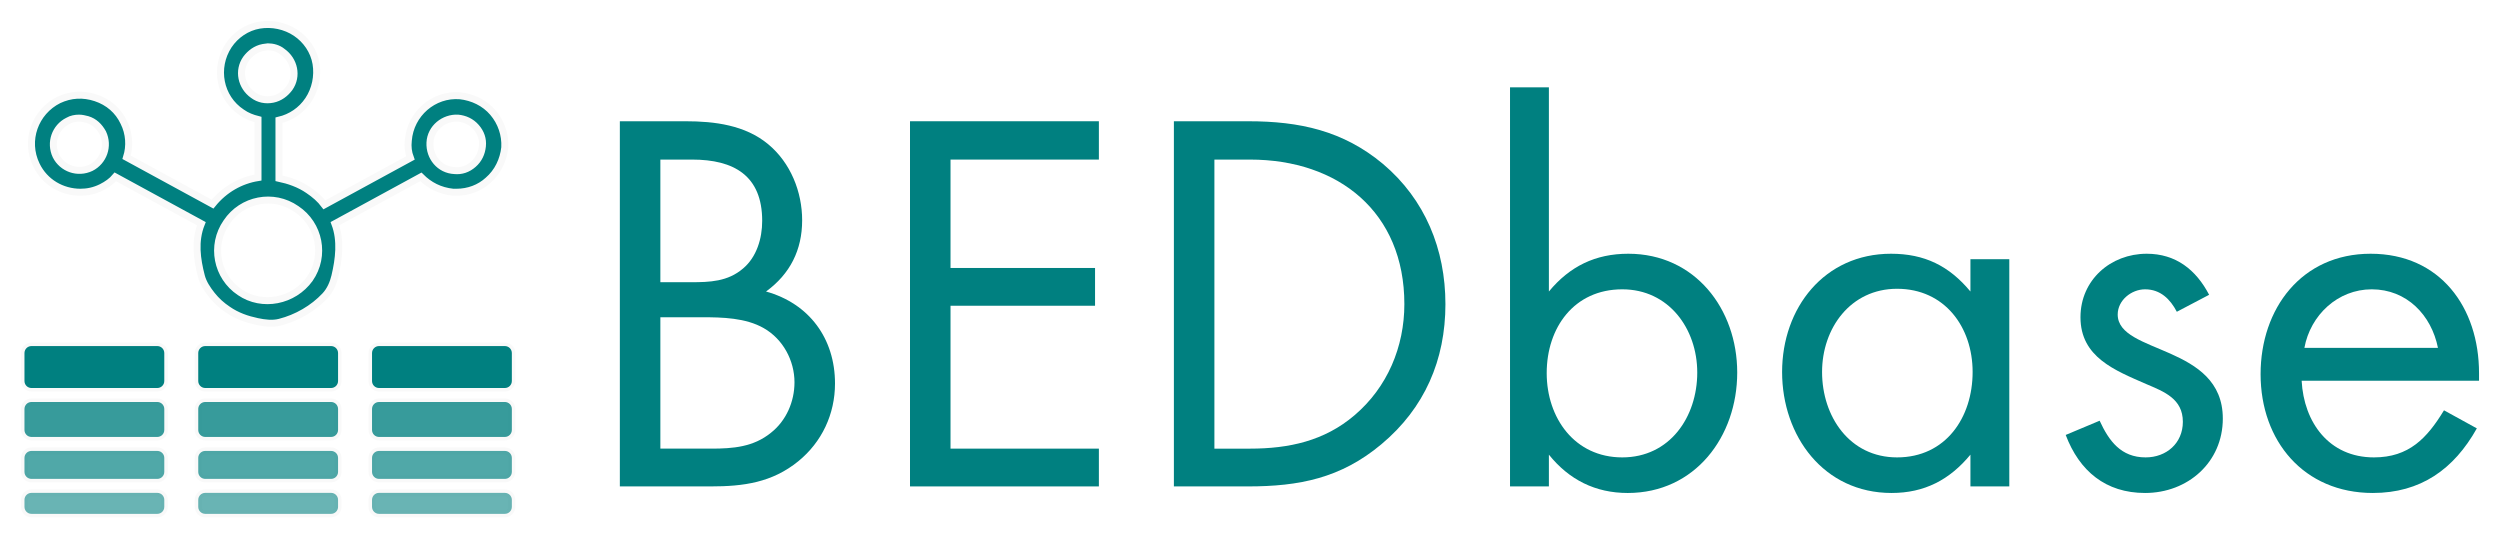
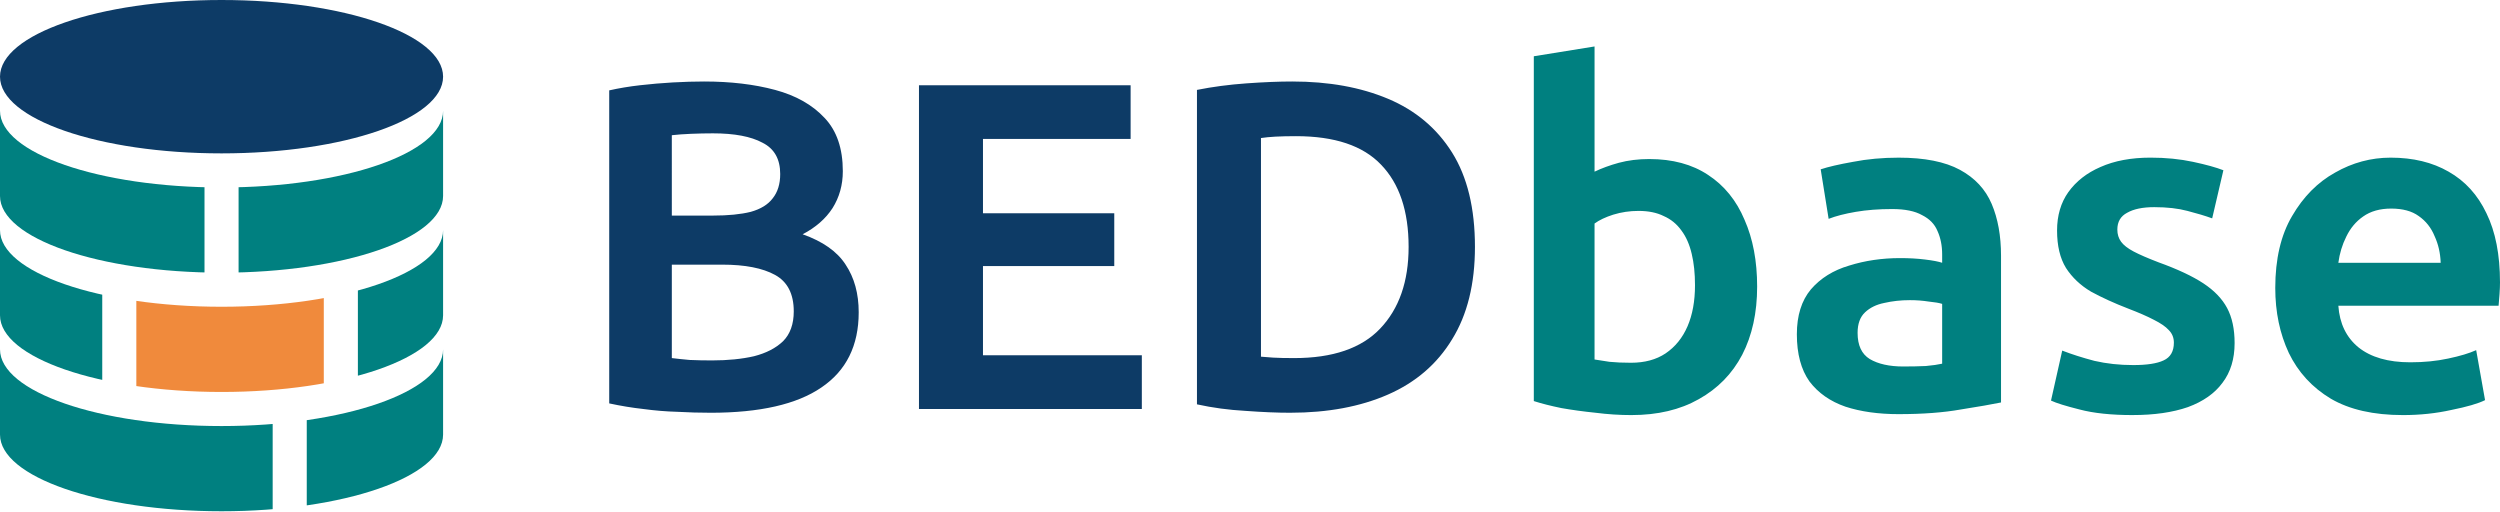
- <svg xmlns="http://www.w3.org/2000/svg" height="77.001" width="357.603" version="1.1" x="0px" y="0px" viewBox="0 0 357.603 77.001" style="fill:#000000" xml:space="preserve" id="svg8">
-   <defs id="defs12" />
-   <style type="text/css" id="style2">
- 	.st0{fill:none;}
- </style>
-   <path d="m 47.904,39.498 c 0.574,-2.433 0.9,-5.1 0,-7.5 l 12.3,-6.7 c 1.2,1.2 2.7,2 4.6,2.2 h 0.5 c 1.7,0 3.3,-0.6 4.5,-1.7 1.4,-1.2 2.2,-2.9 2.4,-4.7 0.1,-1.8 -0.5,-3.6 -1.7,-5 -1.2,-1.4 -2.9,-2.2 -4.7,-2.4 -3.8,-0.3 -7.1,2.6 -7.4,6.4 v 0 c -0.1,0.9 0,1.7 0.3,2.5 l -12.3,6.7 c -0.6,-0.8 -1.4,-1.5 -2.3,-2.1 -1.3,-0.9 -2.8,-1.4 -4.2,-1.7 v -8.3 c 1.7,-0.4 3.2,-1.4 4.2,-2.9 1,-1.5 1.4,-3.4 1.1,-5.2 -0.3,-1.8 -1.4,-3.4 -2.9,-4.4 -1.5,-1 -3.4,-1.4 -5.2,-1.1 -1.8,0.3 -3.4,1.4 -4.4,2.9 -2.1,3.2 -1.3,7.5 1.9,9.6 0.7,0.5 1.5,0.8 2.3,1 v 8.3 c -2.5,0.4 -4.8,1.7 -6.5,3.8 l -12.3,-6.7 c 0.5,-1.6 0.4,-3.4 -0.4,-5 -0.8,-1.7 -2.2,-2.9 -4,-3.5 -1.8,-0.6 -3.6,-0.5 -5.3,0.3 -3.4,1.7 -4.9,5.8 -3.2,9.3 1.2,2.5 3.7,3.9 6.3,3.9 1,0 2,-0.2 3,-0.7 0.8,-0.4 1.5,-0.9 2,-1.5 l 12.3,6.7 c -1,2.5 -0.627,5.08 0,7.5 0.258,0.997 0.861,1.892 1.5,2.7 0.644,0.814 1.4,1.5 2.3,2.1 1.3,0.9 2.722,1.388 4.2,1.7 1.044,0.22 2.166,0.363 3.2,0.1 2.432,-0.618 4.784,-1.968 6.5,-3.8 0.713,-0.762 1.16,-1.784 1.4,-2.8 z m 13.6,-19.1 v 0 c 0.1,-2.1 2,-3.6 4,-3.5 1,0.1 1.9,0.5 2.6,1.3 0.7,0.8 1,1.7 0.9,2.7 -0.1,1 -0.5,1.9 -1.3,2.6 -0.8,0.7 -1.7,1 -2.7,0.9 -2.1,-0.1 -3.6,-1.9 -3.5,-4 z m -48.5,3.6 c -1.9,0.9 -4.1,0.1 -5,-1.7 -0.9,-1.9 -0.1,-4.1 1.7,-5 0.5,-0.3 1.1,-0.4 1.6,-0.4 0.4,0 0.8,0.1 1.2,0.2 1,0.3 1.7,1 2.2,1.9 0.9,1.9 0.1,4.1 -1.7,5 z m 22.2,-15.6 c 0.6,-0.8 1.4,-1.4 2.4,-1.6 0.2,0 0.5,-0.1 0.7,-0.1 0.7,0 1.5,0.2 2.1,0.7 1.7,1.2 2.2,3.5 1,5.2 -0.6,0.8 -1.4,1.4 -2.4,1.6 -1,0.2 -2,0 -2.8,-0.6 -1.7,-1.2 -2.2,-3.5 -1,-5.2 z m -0.9,33.4 c -3.3,-2.2 -4.2,-6.7 -1.9,-10 2.2,-3.3 6.7,-4.2 10,-1.9 3.3,2.2 4.2,6.7 1.9,10 -2.3,3.2 -6.8,4.1 -10,1.9 z" id="path6" style="fill:#008080;stroke:#f9f9f9" />
-   <rect style="color:#000000;clip-rule:nonzero;display:inline;overflow:visible;visibility:visible;opacity:1;isolation:auto;mix-blend-mode:normal;color-interpolation:sRGB;color-interpolation-filters:linearRGB;solid-color:#000000;solid-opacity:1;vector-effect:none;fill:#008080;fill-opacity:0.784;fill-rule:nonzero;stroke:#f9f9f9;stroke-width:1;stroke-linecap:butt;stroke-linejoin:miter;stroke-miterlimit:4;stroke-dasharray:none;stroke-dashoffset:0;stroke-opacity:1;marker:none;paint-order:markers stroke fill;color-rendering:auto;image-rendering:auto;shape-rendering:auto;text-rendering:auto;enable-background:accumulate" id="rect883" width="20" height="5" x="3.5" y="57.501" rx="1" ry="1" />
-   <rect ry="1" rx="1" y="64.501" x="3.5" height="4" width="20" id="rect885" style="color:#000000;clip-rule:nonzero;display:inline;overflow:visible;visibility:visible;opacity:1;isolation:auto;mix-blend-mode:normal;color-interpolation:sRGB;color-interpolation-filters:linearRGB;solid-color:#000000;solid-opacity:1;vector-effect:none;fill:#008080;fill-opacity:0.686;fill-rule:nonzero;stroke:#f9f9f9;stroke-width:1;stroke-linecap:butt;stroke-linejoin:miter;stroke-miterlimit:4;stroke-dasharray:none;stroke-dashoffset:0;stroke-opacity:1;marker:none;paint-order:markers stroke fill;color-rendering:auto;image-rendering:auto;shape-rendering:auto;text-rendering:auto;enable-background:accumulate" />
-   <rect style="color:#000000;clip-rule:nonzero;display:inline;overflow:visible;visibility:visible;opacity:1;isolation:auto;mix-blend-mode:normal;color-interpolation:sRGB;color-interpolation-filters:linearRGB;solid-color:#000000;solid-opacity:1;vector-effect:none;fill:#008080;fill-opacity:0.588;fill-rule:nonzero;stroke:#f9f9f9;stroke-width:1;stroke-linecap:butt;stroke-linejoin:miter;stroke-miterlimit:4;stroke-dasharray:none;stroke-dashoffset:0;stroke-opacity:1;marker:none;paint-order:markers stroke fill;color-rendering:auto;image-rendering:auto;shape-rendering:auto;text-rendering:auto;enable-background:accumulate" id="rect887" width="20" height="3" x="3.5" y="70.501" rx="1" ry="1" />
-   <rect ry="1" rx="1" y="57.501" x="53.215" height="5" width="20" id="rect963" style="color:#000000;clip-rule:nonzero;display:inline;overflow:visible;visibility:visible;opacity:1;isolation:auto;mix-blend-mode:normal;color-interpolation:sRGB;color-interpolation-filters:linearRGB;solid-color:#000000;solid-opacity:1;vector-effect:none;fill:#008080;fill-opacity:0.784;fill-rule:nonzero;stroke:#f9f9f9;stroke-width:1;stroke-linecap:butt;stroke-linejoin:miter;stroke-miterlimit:4;stroke-dasharray:none;stroke-dashoffset:0;stroke-opacity:1;marker:none;paint-order:markers stroke fill;color-rendering:auto;image-rendering:auto;shape-rendering:auto;text-rendering:auto;enable-background:accumulate" />
-   <rect style="color:#000000;clip-rule:nonzero;display:inline;overflow:visible;visibility:visible;opacity:1;isolation:auto;mix-blend-mode:normal;color-interpolation:sRGB;color-interpolation-filters:linearRGB;solid-color:#000000;solid-opacity:1;vector-effect:none;fill:#008080;fill-opacity:0.686;fill-rule:nonzero;stroke:#f9f9f9;stroke-width:1;stroke-linecap:butt;stroke-linejoin:miter;stroke-miterlimit:4;stroke-dasharray:none;stroke-dashoffset:0;stroke-opacity:1;marker:none;paint-order:markers stroke fill;color-rendering:auto;image-rendering:auto;shape-rendering:auto;text-rendering:auto;enable-background:accumulate" id="rect965" width="20" height="4" x="53.215" y="64.501" rx="1" ry="1" />
-   <rect ry="1" rx="1" y="70.501" x="53.215" height="3" width="20" id="rect967" style="color:#000000;clip-rule:nonzero;display:inline;overflow:visible;visibility:visible;opacity:1;isolation:auto;mix-blend-mode:normal;color-interpolation:sRGB;color-interpolation-filters:linearRGB;solid-color:#000000;solid-opacity:1;vector-effect:none;fill:#008080;fill-opacity:0.588;fill-rule:nonzero;stroke:#f9f9f9;stroke-width:1;stroke-linecap:butt;stroke-linejoin:miter;stroke-miterlimit:4;stroke-dasharray:none;stroke-dashoffset:0;stroke-opacity:1;marker:none;paint-order:markers stroke fill;color-rendering:auto;image-rendering:auto;shape-rendering:auto;text-rendering:auto;enable-background:accumulate" />
-   <rect style="color:#000000;clip-rule:nonzero;display:inline;overflow:visible;visibility:visible;opacity:1;isolation:auto;mix-blend-mode:normal;color-interpolation:sRGB;color-interpolation-filters:linearRGB;solid-color:#000000;solid-opacity:1;vector-effect:none;fill:#008080;fill-opacity:0.784;fill-rule:nonzero;stroke:#f9f9f9;stroke-width:1;stroke-linecap:butt;stroke-linejoin:miter;stroke-miterlimit:4;stroke-dasharray:none;stroke-dashoffset:0;stroke-opacity:1;marker:none;paint-order:markers stroke fill;color-rendering:auto;image-rendering:auto;shape-rendering:auto;text-rendering:auto;enable-background:accumulate" id="rect973" width="20" height="5" x="28.357" y="57.501" rx="1" ry="1" />
-   <rect ry="1" rx="1" y="64.501" x="28.357" height="4" width="20" id="rect975" style="color:#000000;clip-rule:nonzero;display:inline;overflow:visible;visibility:visible;opacity:1;isolation:auto;mix-blend-mode:normal;color-interpolation:sRGB;color-interpolation-filters:linearRGB;solid-color:#000000;solid-opacity:1;vector-effect:none;fill:#008080;fill-opacity:0.686;fill-rule:nonzero;stroke:#f9f9f9;stroke-width:1;stroke-linecap:butt;stroke-linejoin:miter;stroke-miterlimit:4;stroke-dasharray:none;stroke-dashoffset:0;stroke-opacity:1;marker:none;paint-order:markers stroke fill;color-rendering:auto;image-rendering:auto;shape-rendering:auto;text-rendering:auto;enable-background:accumulate" />
-   <rect style="color:#000000;clip-rule:nonzero;display:inline;overflow:visible;visibility:visible;opacity:1;isolation:auto;mix-blend-mode:normal;color-interpolation:sRGB;color-interpolation-filters:linearRGB;solid-color:#000000;solid-opacity:1;vector-effect:none;fill:#008080;fill-opacity:0.588;fill-rule:nonzero;stroke:#f9f9f9;stroke-width:1;stroke-linecap:butt;stroke-linejoin:miter;stroke-miterlimit:4;stroke-dasharray:none;stroke-dashoffset:0;stroke-opacity:1;marker:none;paint-order:markers stroke fill;color-rendering:auto;image-rendering:auto;shape-rendering:auto;text-rendering:auto;enable-background:accumulate" id="rect977" width="20" height="3" x="28.357" y="70.501" rx="1" ry="1" />
-   <rect ry="1" rx="1" y="49.501" x="3.5" height="6" width="20" id="rect995" style="color:#000000;clip-rule:nonzero;display:inline;overflow:visible;visibility:visible;opacity:1;isolation:auto;mix-blend-mode:normal;color-interpolation:sRGB;color-interpolation-filters:linearRGB;solid-color:#000000;solid-opacity:1;vector-effect:none;fill:#008080;fill-opacity:1;fill-rule:nonzero;stroke:#f9f9f9;stroke-width:1;stroke-linecap:butt;stroke-linejoin:miter;stroke-miterlimit:4;stroke-dasharray:none;stroke-dashoffset:0;stroke-opacity:1;marker:none;paint-order:markers stroke fill;color-rendering:auto;image-rendering:auto;shape-rendering:auto;text-rendering:auto;enable-background:accumulate" />
-   <rect style="color:#000000;clip-rule:nonzero;display:inline;overflow:visible;visibility:visible;opacity:1;isolation:auto;mix-blend-mode:normal;color-interpolation:sRGB;color-interpolation-filters:linearRGB;solid-color:#000000;solid-opacity:1;vector-effect:none;fill:#008080;fill-opacity:1;fill-rule:nonzero;stroke:#f9f9f9;stroke-width:1;stroke-linecap:butt;stroke-linejoin:miter;stroke-miterlimit:4;stroke-dasharray:none;stroke-dashoffset:0;stroke-opacity:1;marker:none;paint-order:markers stroke fill;color-rendering:auto;image-rendering:auto;shape-rendering:auto;text-rendering:auto;enable-background:accumulate" id="rect997" width="20" height="6" x="53.215" y="49.501" rx="1" ry="1" />
-   <rect ry="1" rx="1" y="49.501" x="28.357" height="6" width="20" id="rect999" style="color:#000000;clip-rule:nonzero;display:inline;overflow:visible;visibility:visible;opacity:1;isolation:auto;mix-blend-mode:normal;color-interpolation:sRGB;color-interpolation-filters:linearRGB;solid-color:#000000;solid-opacity:1;vector-effect:none;fill:#008080;fill-opacity:1;fill-rule:nonzero;stroke:#f9f9f9;stroke-width:1;stroke-linecap:butt;stroke-linejoin:miter;stroke-miterlimit:4;stroke-dasharray:none;stroke-dashoffset:0;stroke-opacity:1;marker:none;paint-order:markers stroke fill;color-rendering:auto;image-rendering:auto;shape-rendering:auto;text-rendering:auto;enable-background:accumulate" />
-   <g aria-label="BEDbase" style="font-style:normal;font-variant:normal;font-weight:normal;font-stretch:normal;font-size:78.31px;line-height:1.25;font-family:sans-serif;-inkscape-font-specification:'sans-serif, Normal';font-variant-ligatures:normal;font-variant-position:normal;font-variant-caps:normal;font-variant-numeric:normal;font-variant-alternates:normal;font-feature-settings:normal;text-indent:0;text-align:start;text-decoration:none;text-decoration-line:none;text-decoration-style:solid;text-decoration-color:#000000;letter-spacing:0px;word-spacing:0px;text-transform:none;writing-mode:lr-tb;direction:ltr;text-orientation:mixed;dominant-baseline:auto;baseline-shift:baseline;text-anchor:start;white-space:normal;shape-padding:0;opacity:1;vector-effect:none;fill:#008080;fill-opacity:1;stroke:none;stroke-width:7.342;stroke-linecap:butt;stroke-linejoin:miter;stroke-miterlimit:4;stroke-dasharray:none;stroke-dashoffset:0;stroke-opacity:1" id="text835">
-     <path d="m 119.44,54.854 c 0,-6.421 -3.681,-11.433 -9.867,-13.156 3.446,-2.506 5.168,-5.952 5.168,-10.18 0,-4.072 -1.645,-8.223 -4.855,-10.885 -3.289,-2.741 -7.674,-3.289 -11.825,-3.289 h -9.397 v 52.233 h 12.999 c 4.699,0 8.771,-0.548 12.53,-3.602 3.367,-2.741 5.247,-6.735 5.247,-11.12 z M 109.024,31.597 c 0,2.506 -0.783,5.168 -2.741,6.813 -2.193,1.879 -4.777,1.958 -7.439,1.958 H 94.459 V 22.826 h 4.542 c 5.952,0 10.024,2.271 10.024,8.771 z m 4.62,23.101 c 0,2.741 -1.175,5.482 -3.367,7.204 -2.506,2.036 -5.403,2.271 -8.536,2.271 H 94.459 V 45.379 h 5.952 c 2.897,0 6.265,0.078 8.849,1.566 2.741,1.566 4.385,4.62 4.385,7.753 z" style="font-style:normal;font-variant:normal;font-weight:bold;font-stretch:normal;font-family:'FuturaEF Book';-inkscape-font-specification:'FuturaEF Book,  Bold';fill:#008080;fill-opacity:1;stroke-width:7.342" id="path841" />
-     <path d="M 157.185,69.577 V 64.173 H 135.963 v -20.439 h 20.674 V 38.331 H 135.963 V 22.826 h 21.222 v -5.482 h -27.017 v 52.233 z" style="font-style:normal;font-variant:normal;font-weight:bold;font-stretch:normal;font-family:'FuturaEF Book';-inkscape-font-specification:'FuturaEF Book,  Bold';fill:#008080;fill-opacity:1;stroke-width:7.342" id="path843" />
-     <path d="m 206.755,43.5 c 0,-7.831 -2.897,-14.957 -8.927,-20.047 -5.717,-4.777 -11.981,-6.108 -19.264,-6.108 h -10.65 v 52.233 h 10.572 c 7.361,0 13.313,-1.175 19.108,-6.03 6.186,-5.168 9.162,-12.06 9.162,-20.047 z m -5.873,0 c 0,6.108 -2.428,11.903 -7.126,15.897 -4.307,3.681 -9.397,4.777 -14.957,4.777 h -5.09 V 22.826 h 5.09 c 12.686,0 22.083,7.518 22.083,20.674 z" style="font-style:normal;font-variant:normal;font-weight:bold;font-stretch:normal;font-family:'FuturaEF Book';-inkscape-font-specification:'FuturaEF Book,  Bold';fill:#008080;fill-opacity:1;stroke-width:7.342" id="path845" />
-     <path d="m 248.494,53.288 c 0,-9.084 -6.03,-16.993 -15.584,-16.993 -4.699,0 -8.379,1.801 -11.355,5.403 V 12.489 h -5.56 v 57.088 h 5.56 v -4.542 c 2.897,3.602 6.656,5.482 11.277,5.482 9.632,0 15.662,-8.066 15.662,-17.228 z m -5.717,0 c 0,6.343 -3.915,12.138 -10.728,12.138 -6.813,0 -10.807,-5.638 -10.807,-12.06 0,-6.5 3.915,-11.981 10.807,-11.981 6.656,0 10.728,5.638 10.728,11.903 z" style="font-style:normal;font-variant:normal;font-weight:bold;font-stretch:normal;font-family:'FuturaEF Book';-inkscape-font-specification:'FuturaEF Book,  Bold';fill:#008080;fill-opacity:1;stroke-width:7.342" id="path847" />
-     <path d="M 287.413,69.577 V 37.078 h -5.56 v 4.62 c -3.054,-3.681 -6.578,-5.403 -11.355,-5.403 -9.554,0 -15.584,7.753 -15.584,16.915 0,9.162 5.952,17.306 15.662,17.306 4.699,0 8.301,-1.879 11.277,-5.482 v 4.542 z m -5.247,-16.367 c 0,6.5 -3.837,12.216 -10.807,12.216 -6.813,0 -10.728,-5.873 -10.728,-12.216 0,-6.265 4.072,-11.903 10.728,-11.903 6.813,0 10.807,5.482 10.807,11.903 z" style="font-style:normal;font-variant:normal;font-weight:bold;font-stretch:normal;font-family:'FuturaEF Book';-inkscape-font-specification:'FuturaEF Book,  Bold';fill:#008080;fill-opacity:1;stroke-width:7.342" id="path849" />
-     <path d="m 317.954,59.866 c 0,-10.65 -15.035,-9.162 -15.035,-14.879 0,-2.036 1.958,-3.602 3.915,-3.602 2.193,0 3.602,1.41 4.542,3.211 l 4.62,-2.428 c -1.879,-3.602 -4.777,-5.873 -8.927,-5.873 -5.168,0 -9.475,3.759 -9.475,9.084 0,5.717 4.934,7.596 9.397,9.554 2.584,1.096 5.247,2.114 5.247,5.403 0,3.054 -2.349,5.09 -5.325,5.09 -3.524,0 -5.247,-2.349 -6.578,-5.247 l -4.855,2.036 c 1.958,5.168 5.717,8.301 11.355,8.301 6.108,0 11.12,-4.385 11.12,-10.65 z" style="font-style:normal;font-variant:normal;font-weight:bold;font-stretch:normal;font-family:'FuturaEF Book';-inkscape-font-specification:'FuturaEF Book,  Bold';fill:#008080;fill-opacity:1;stroke-width:7.342" id="path851" />
-     <path d="m 354.603,54.463 v -1.096 c 0,-9.397 -5.56,-17.072 -15.505,-17.072 -9.867,0 -15.74,7.831 -15.74,17.228 0,9.554 6.186,16.993 16.053,16.993 6.813,0 11.59,-3.367 14.879,-9.241 l -4.699,-2.584 c -2.428,3.994 -5.012,6.735 -10.024,6.735 -6.421,0 -10.024,-5.012 -10.337,-10.963 z m -5.873,-4.699 h -19.108 c 0.861,-4.699 4.777,-8.379 9.632,-8.379 5.012,0 8.536,3.681 9.475,8.379 z" style="font-style:normal;font-variant:normal;font-weight:bold;font-stretch:normal;font-family:'FuturaEF Book';-inkscape-font-specification:'FuturaEF Book,  Bold';fill:#008080;fill-opacity:1;stroke-width:7.342" id="path853" />
+ <svg xmlns="http://www.w3.org/2000/svg" width="293.393" height="60" viewBox="0 0 293.393 60" version="1.1" id="svg11">
+   <defs id="defs11" />
+   <g id="g10" transform="translate(-6,-3)">
+     <ellipse cx="32" cy="12" rx="26" ry="9" fill="#0d3b66" id="ellipse1" />
+     <defs id="defs3">
+       <clipPath id="cyl0">
+         <path d="m 6,16 a 26,9 0 0 0 52,0 V 26 A 26,9 0 0 1 6,26 Z" id="path1" />
+       </clipPath>
+       <clipPath id="cyl1">
+         <path d="m 6,30 a 26,9 0 0 0 52,0 V 40 A 26,9 0 0 1 6,40 Z" id="path2" />
+       </clipPath>
+       <clipPath id="cyl2">
+         <path d="m 6,44 a 26,9 0 0 0 52,0 V 54 A 26,9 0 0 1 6,54 Z" id="path3" />
+       </clipPath>
+     </defs>
+     <g clip-path="url(#cyl0)" id="g4">
+       <rect x="6" y="15" width="24" height="22" fill="#008080" id="rect3" />
+       <rect x="34" y="15" width="24" height="22" fill="#008080" id="rect4" />
+     </g>
+     <g clip-path="url(#cyl1)" id="g7">
+       <rect x="6" y="29" width="12" height="22" fill="#008080" id="rect5" />
+       <rect x="22" y="29" width="22" height="22" fill="#f08a3c" id="rect6" />
+       <rect x="48" y="29" width="10" height="22" fill="#008080" id="rect7" />
+     </g>
+     <g clip-path="url(#cyl2)" id="g9">
+       <rect x="6" y="43" width="32" height="22" fill="#008080" id="rect8" />
+       <rect x="42" y="43" width="16" height="22" fill="#008080" id="rect9" />
+     </g>
+   </g>
+   <g id="name" style="font-weight:700;font-size:54.83px;font-family:Ubuntu, 'Ubuntu Sans', 'Segoe UI', sans-serif" aria-label="BEDbase" transform="translate(-6,-3)">
+     <path style="fill:#0d3b66" d="m 89.394,51.439 q -1.919,0 -3.893,-0.11 Q 83.527,51.274 81.499,51 79.525,50.781 77.496,50.342 V 13.606 q 1.7,-0.384 3.619,-0.603 1.919,-0.219 3.838,-0.329 1.974,-0.11 3.674,-0.11 4.661,0 8.334,0.987 3.674,0.987 5.812,3.29 2.138,2.248 2.138,6.251 0,2.413 -1.206,4.332 -1.206,1.864 -3.509,3.07 3.564,1.261 5.044,3.564 1.535,2.303 1.535,5.593 0,5.867 -4.386,8.828 -4.332,2.961 -12.995,2.961 z m 0.164,-6.141 q 2.796,0 4.935,-0.493 2.138,-0.548 3.399,-1.755 1.261,-1.261 1.261,-3.509 0,-3.07 -2.193,-4.277 -2.193,-1.206 -6.196,-1.206 H 84.843 V 45.024 q 0.877,0.11 2.084,0.219 1.261,0.055 2.632,0.055 z M 84.843,28.3 h 4.825 q 2.687,0 4.441,-0.439 1.755,-0.493 2.577,-1.59 0.877,-1.097 0.877,-2.851 0,-2.632 -2.084,-3.674 -2.029,-1.097 -5.812,-1.097 -1.261,0 -2.577,0.055 -1.316,0.055 -2.248,0.164 z M 113.848,51 V 13.003 h 24.838 v 6.305 h -17.326 v 8.718 h 15.407 v 6.196 H 121.36 V 44.695 h 18.642 V 51 Z m 43.59,0.439 q -2.303,0 -5.264,-0.219 -2.961,-0.164 -5.702,-0.768 V 13.551 q 2.741,-0.548 5.812,-0.768 3.07,-0.219 5.373,-0.219 6.415,0 11.24,2.029 4.825,2.029 7.512,6.305 2.687,4.277 2.687,11.076 0,6.525 -2.687,10.856 -2.632,4.332 -7.512,6.47 -4.88,2.138 -11.459,2.138 z m 0.439,-6.415 q 6.799,0 10.089,-3.454 3.345,-3.509 3.345,-9.595 0,-6.305 -3.235,-9.65 -3.18,-3.345 -9.979,-3.345 -1.371,0 -2.413,0.055 -0.987,0.055 -1.7,0.164 V 44.859 q 0.548,0.055 1.426,0.11 0.932,0.055 2.467,0.055 z" id="path11" />
+     <path style="fill:#008080" d="m 197.464,51.713 q -2.084,0 -4.222,-0.274 -2.138,-0.219 -4.003,-0.548 -1.864,-0.384 -3.235,-0.822 V 9.603 l 7.128,-1.151 V 23.146 q 1.261,-0.603 2.851,-1.042 1.645,-0.439 3.564,-0.439 4.112,0 6.909,1.864 2.851,1.864 4.277,5.264 1.48,3.345 1.48,7.841 0,4.606 -1.755,8.005 -1.755,3.345 -5.099,5.209 -3.29,1.864 -7.896,1.864 z m -0.055,-6.141 q 2.413,0 4.057,-1.097 1.7,-1.151 2.577,-3.18 0.877,-2.029 0.877,-4.825 0,-2.084 -0.384,-3.674 -0.384,-1.645 -1.206,-2.741 -0.822,-1.151 -2.084,-1.7 -1.206,-0.603 -2.961,-0.603 -1.535,0 -2.961,0.439 -1.371,0.439 -2.193,1.042 V 45.188 q 0.658,0.11 1.755,0.274 1.097,0.11 2.522,0.11 z m 31.418,6.031 q -3.564,0 -6.251,-0.877 -2.687,-0.932 -4.222,-2.961 -1.48,-2.084 -1.48,-5.538 0,-3.29 1.645,-5.264 1.7,-1.974 4.496,-2.796 2.796,-0.877 5.976,-0.877 1.59,0 2.906,0.164 1.371,0.164 2.029,0.384 v -0.987 q 0,-1.535 -0.548,-2.741 -0.493,-1.206 -1.809,-1.864 -1.261,-0.713 -3.509,-0.713 -2.358,0 -4.277,0.329 -1.919,0.329 -3.18,0.822 l -0.932,-5.812 q 1.316,-0.439 3.783,-0.877 2.522,-0.493 5.373,-0.493 4.551,0 7.183,1.426 2.632,1.426 3.728,4.003 1.097,2.577 1.097,6.086 V 50.232 q -1.59,0.329 -4.715,0.822 -3.07,0.548 -7.292,0.548 z m 0.548,-5.593 q 1.426,0 2.632,-0.055 1.206,-0.11 1.919,-0.274 v -7.018 q -0.493,-0.164 -1.59,-0.274 -1.042,-0.164 -2.193,-0.164 -1.59,0 -3.016,0.329 -1.371,0.274 -2.248,1.097 -0.877,0.822 -0.877,2.413 0,2.193 1.426,3.07 1.48,0.877 3.948,0.877 z m 26.921,5.702 q -3.783,0 -6.251,-0.658 -2.413,-0.603 -3.345,-1.042 l 1.316,-5.867 q 1.7,0.658 3.783,1.206 2.138,0.493 4.551,0.493 2.413,0 3.564,-0.548 1.206,-0.548 1.206,-2.084 0,-0.877 -0.603,-1.48 -0.548,-0.603 -1.755,-1.206 -1.151,-0.603 -3.016,-1.316 -2.413,-0.932 -4.332,-1.974 -1.864,-1.097 -2.961,-2.796 -1.042,-1.7 -1.042,-4.386 0,-2.632 1.316,-4.496 1.371,-1.919 3.783,-2.961 2.467,-1.097 5.867,-1.097 2.687,0 4.99,0.493 2.303,0.493 3.564,0.987 l -1.316,5.647 q -1.206,-0.439 -2.906,-0.877 -1.645,-0.439 -3.893,-0.439 -2.029,0 -3.18,0.658 -1.151,0.603 -1.151,1.974 0,0.822 0.439,1.426 0.439,0.603 1.48,1.151 1.042,0.548 2.906,1.261 3.345,1.206 5.264,2.467 1.919,1.261 2.796,2.906 0.877,1.645 0.877,4.112 0,2.796 -1.426,4.661 -1.371,1.864 -4.057,2.851 -2.687,0.932 -6.47,0.932 z m 31.692,0 q -5.154,0 -8.444,-1.919 -3.29,-1.974 -4.935,-5.373 -1.59,-3.399 -1.59,-7.621 0,-5.099 1.974,-8.444 1.974,-3.399 5.044,-5.099 3.07,-1.755 6.525,-1.755 3.948,0 6.799,1.645 2.906,1.645 4.441,4.88 1.59,3.235 1.59,8.115 0,0.603 -0.055,1.371 -0.055,0.768 -0.11,1.371 H 280.422 q 0.219,3.125 2.358,4.88 2.193,1.755 6.086,1.755 2.413,0 4.441,-0.439 2.084,-0.439 3.29,-0.987 l 1.042,5.867 q -1.206,0.603 -3.948,1.151 -2.687,0.603 -5.702,0.603 z M 280.422,33.838 h 12.008 q -0.055,-1.7 -0.713,-3.125 -0.603,-1.48 -1.864,-2.358 -1.206,-0.877 -3.235,-0.877 -1.974,0 -3.29,0.932 -1.261,0.877 -1.974,2.358 -0.713,1.426 -0.932,3.07 z" id="path12" />
  </g>
</svg>
